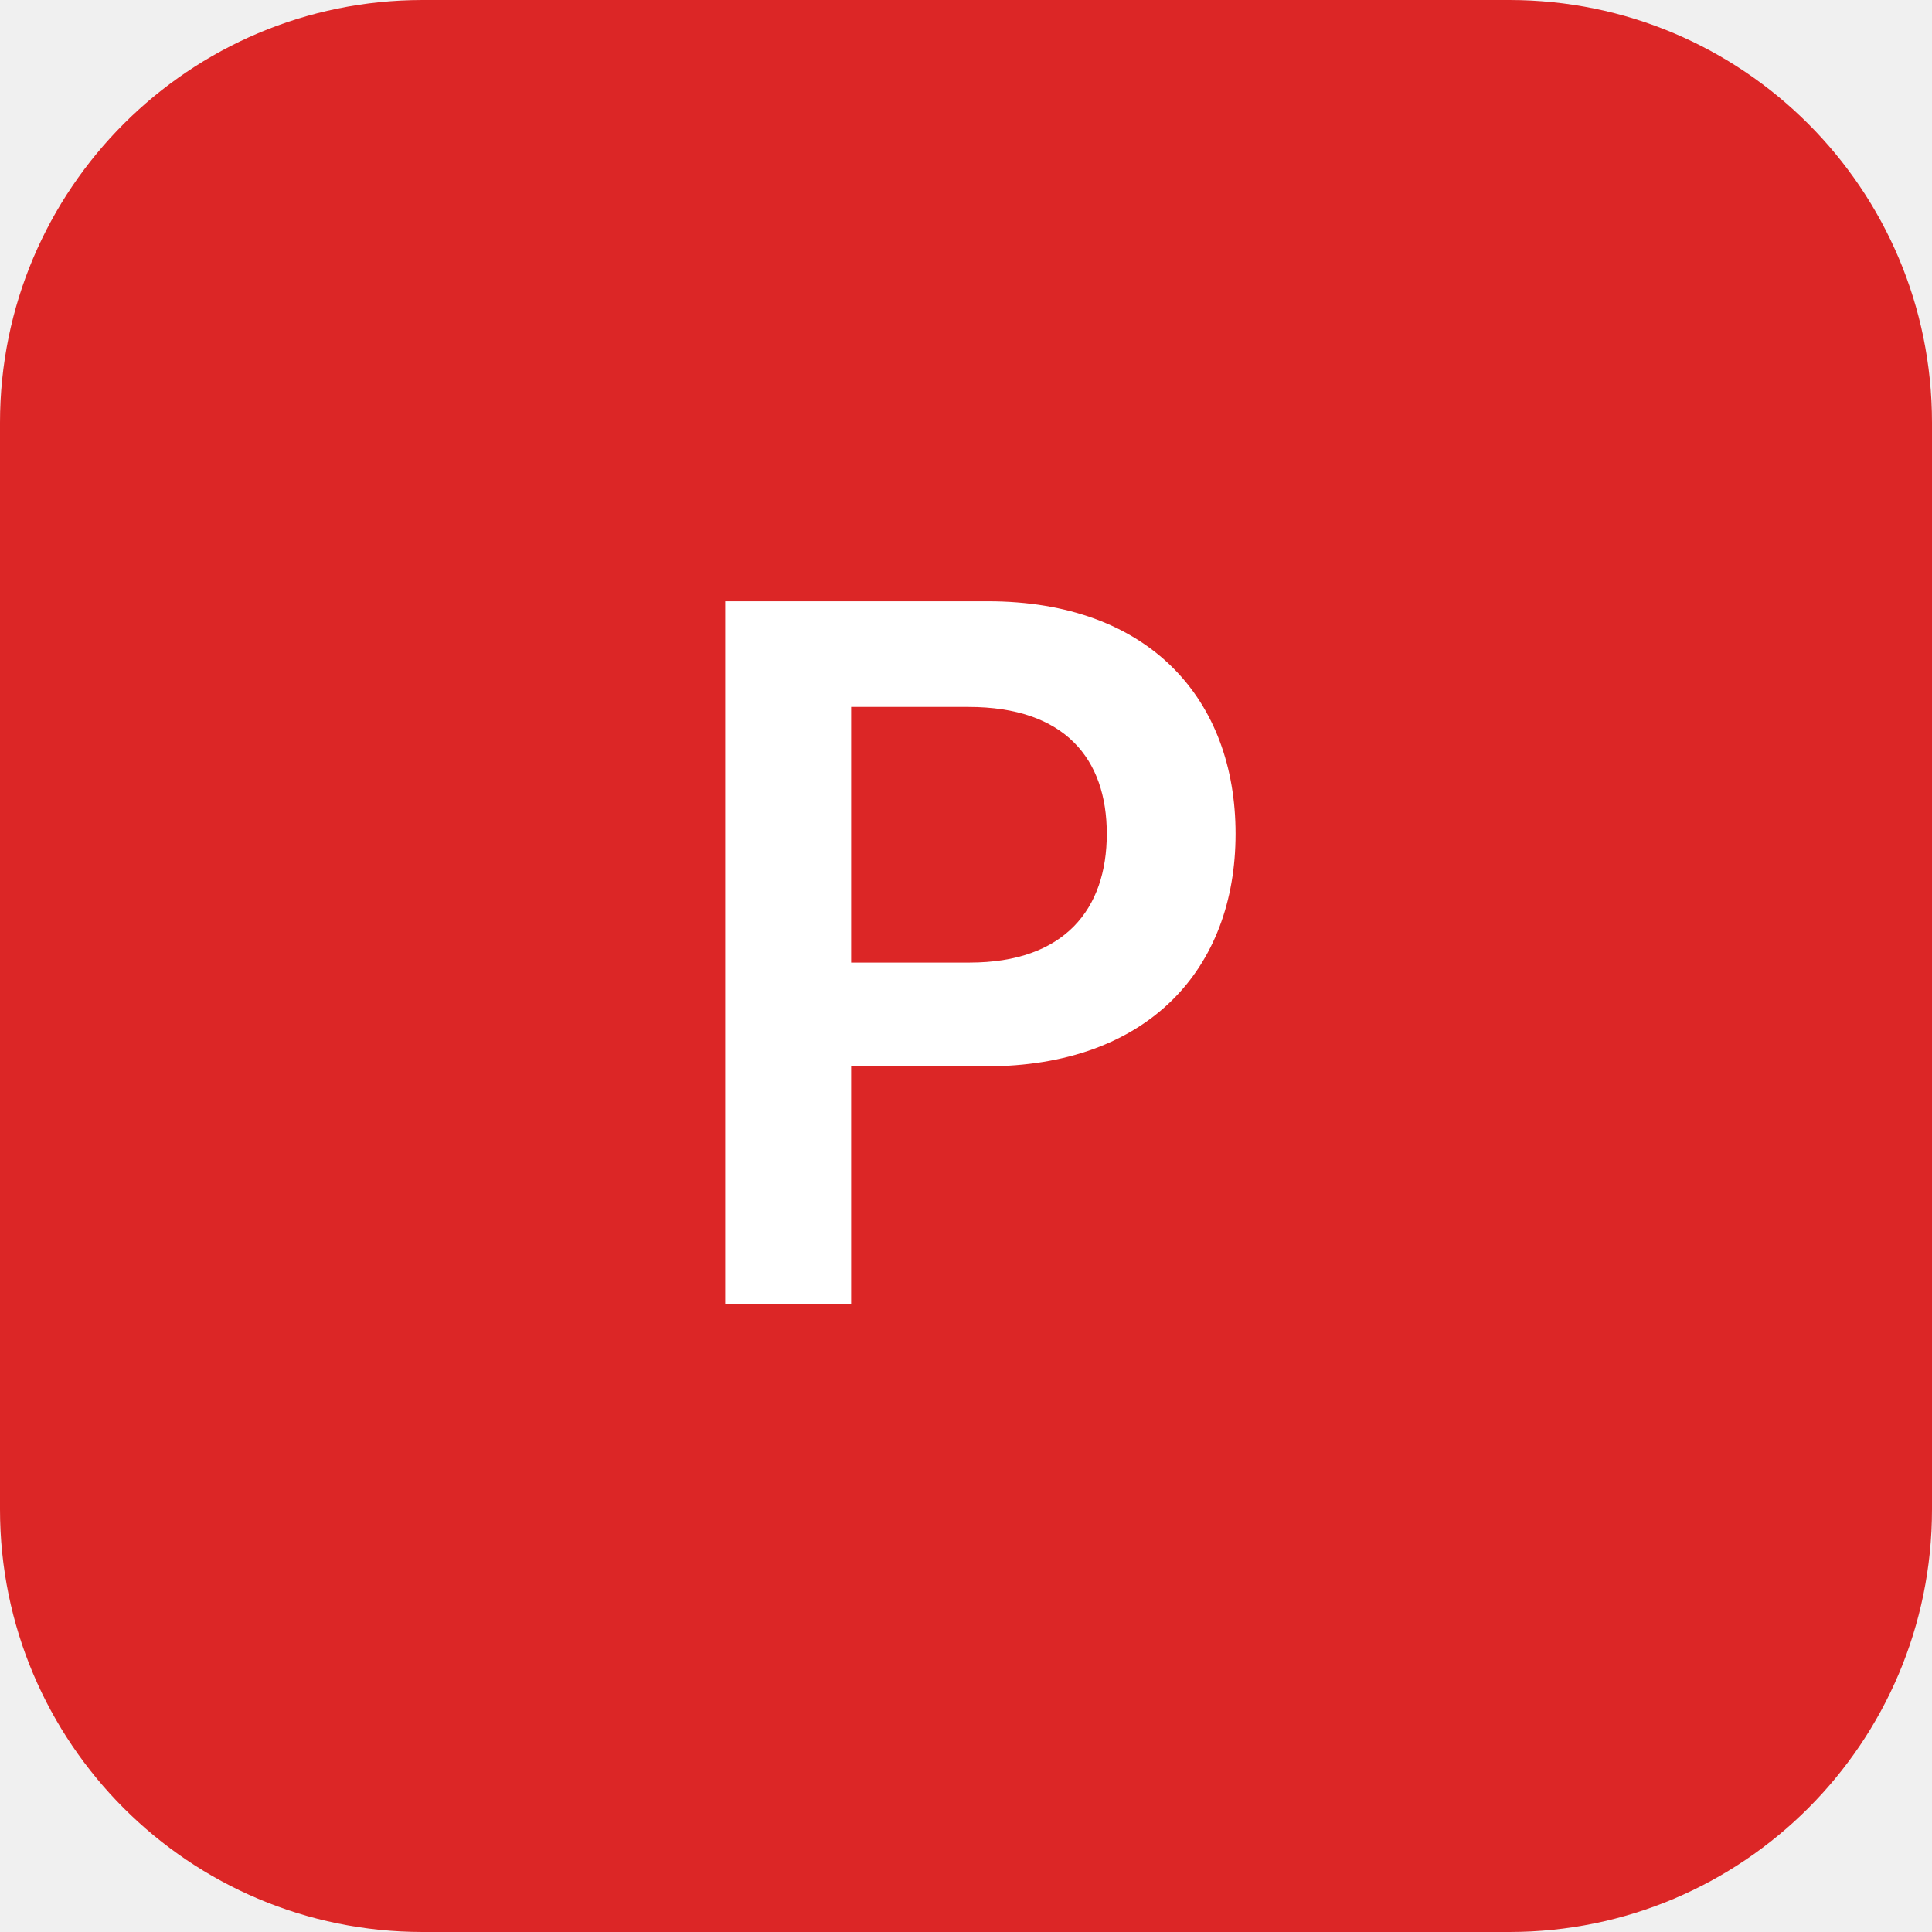
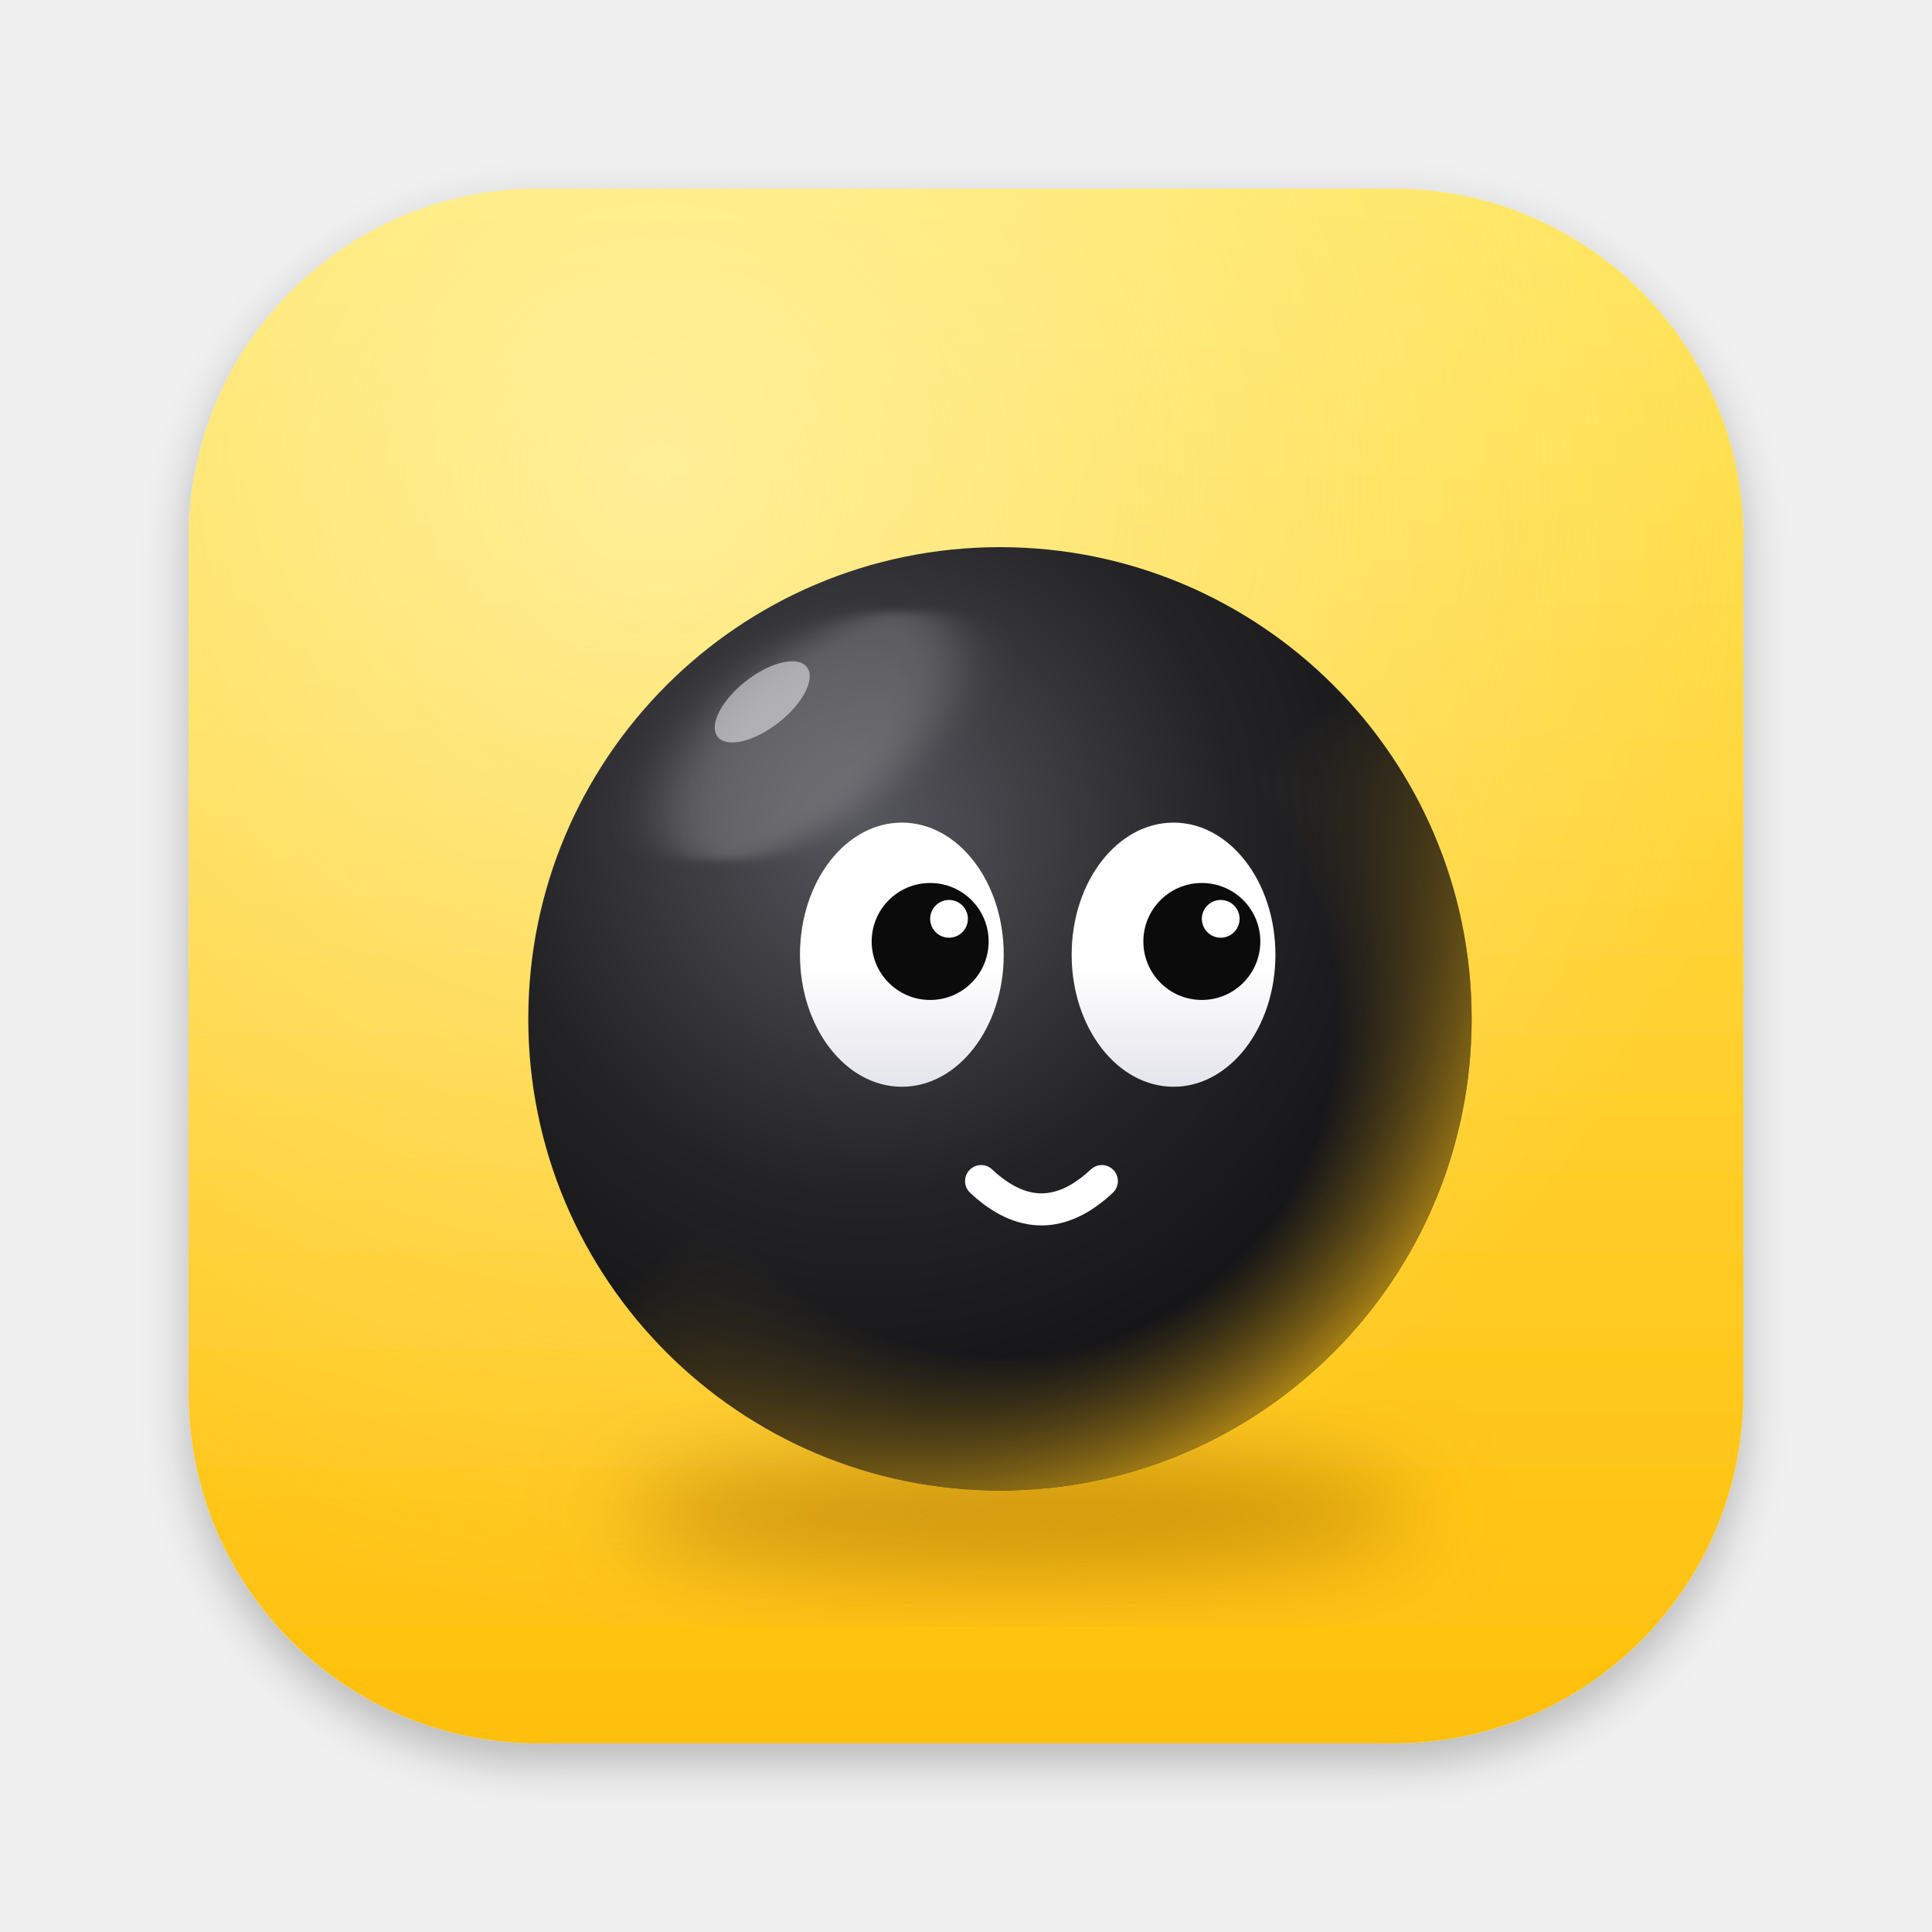
- <svg xmlns="http://www.w3.org/2000/svg" viewBox="0 0 64 64">
-   <rect width="64" height="64" rx="14" fill="#dc2626" />
-   <text x="32" y="32" dy="0.35em" text-anchor="middle" font-family="ui-sans-serif, system-ui, -apple-system, sans-serif" font-size="32" font-weight="600" fill="#ffffff">P</text>
+ <svg xmlns="http://www.w3.org/2000/svg" viewBox="0 0 1024 1024" role="img" aria-label="Periodical">
+   <defs>
+     <linearGradient id="field" x1="0" y1="0" x2="0" y2="1">
+       <stop offset="0" stop-color="#FFE45A" />
+       <stop offset="1" stop-color="#FFC00C" />
+     </linearGradient>
+     <radialGradient id="glow" cx="0.3" cy="0.18" r="0.75">
+       <stop offset="0" stop-color="#FFF6B8" stop-opacity="0.7" />
+       <stop offset="1" stop-color="#FFF6B8" stop-opacity="0" />
+     </radialGradient>
+     <clipPath id="tile">
+       <rect x="100" y="100" width="824" height="824" rx="185.4" />
+     </clipPath>
+     <filter id="tileshadow" x="-10%" y="-10%" width="120%" height="125%">
+       <feDropShadow dx="0" dy="10" stdDeviation="12" flood-color="#000" flood-opacity="0.24" />
+     </filter>
+     <radialGradient id="dbody" cx="0.36" cy="0.3" r="0.78">
+       <stop offset="0" stop-color="#55555C" />
+       <stop offset="0.5" stop-color="#232326" />
+       <stop offset="1" stop-color="#0B0B0C" />
+     </radialGradient>
+     <radialGradient id="drim" cx="0.5" cy="0.5" r="0.5">
+       <stop offset="0.72" stop-color="#FFC21A" stop-opacity="0" />
+       <stop offset="1" stop-color="#FFC21A" stop-opacity="0.7" />
+     </radialGradient>
+     <linearGradient id="drimfade" x1="0.15" y1="0.1" x2="0.85" y2="0.95">
+       <stop offset="0.45" stop-color="#fff" stop-opacity="0" />
+       <stop offset="1" stop-color="#fff" stop-opacity="1" />
+     </linearGradient>
+     <mask id="drimmask" maskContentUnits="userSpaceOnUse">
+       <rect x="280" y="290" width="500" height="500" fill="url(#drimfade)" />
+     </mask>
+     <linearGradient id="deye" x1="0" y1="0" x2="0" y2="1">
+       <stop offset="0.55" stop-color="#FFFFFF" />
+       <stop offset="1" stop-color="#E4E4EC" />
+     </linearGradient>
+     <filter id="dblur24" x="-50%" y="-50%" width="200%" height="200%">
+       <feGaussianBlur stdDeviation="24" />
+     </filter>
+     <filter id="dblur10" x="-50%" y="-50%" width="200%" height="200%">
+       <feGaussianBlur stdDeviation="10" />
+     </filter>
+   </defs>
+   <g filter="url(#tileshadow)">
+     <rect x="100" y="100" width="824" height="824" rx="185.4" fill="url(#field)" />
+   </g>
+   <g clip-path="url(#tile)">
+     <rect x="100" y="100" width="824" height="824" fill="url(#glow)" />
+     <ellipse cx="540" cy="802" rx="210" ry="30" fill="#9A6200" opacity="0.5" filter="url(#dblur24)" />
+     <circle cx="530" cy="540" r="250" fill="url(#dbody)" />
+     <circle cx="530" cy="540" r="250" fill="url(#drim)" mask="url(#drimmask)" />
+     <ellipse cx="430" cy="390" rx="92" ry="44" transform="rotate(-38 430 390)" fill="#fff" opacity="0.18" filter="url(#dblur10)" />
+     <ellipse cx="404" cy="372" rx="30" ry="14" transform="rotate(-38 404 372)" fill="#fff" opacity="0.5" />
+     <ellipse cx="478" cy="506" rx="54" ry="70" fill="url(#deye)" />
+     <circle cx="493" cy="499" r="31" fill="#0B0B0C" />
+     <circle cx="503" cy="487" r="10" fill="#fff" />
+     <ellipse cx="622" cy="506" rx="54" ry="70" fill="url(#deye)" />
+     <circle cx="637" cy="499" r="31" fill="#0B0B0C" />
+     <circle cx="647" cy="487" r="10" fill="#fff" />
+     <path d="M520 626 Q552 656 584 626" fill="none" stroke="#fff" stroke-width="17" stroke-linecap="round" />
+   </g>
</svg>
